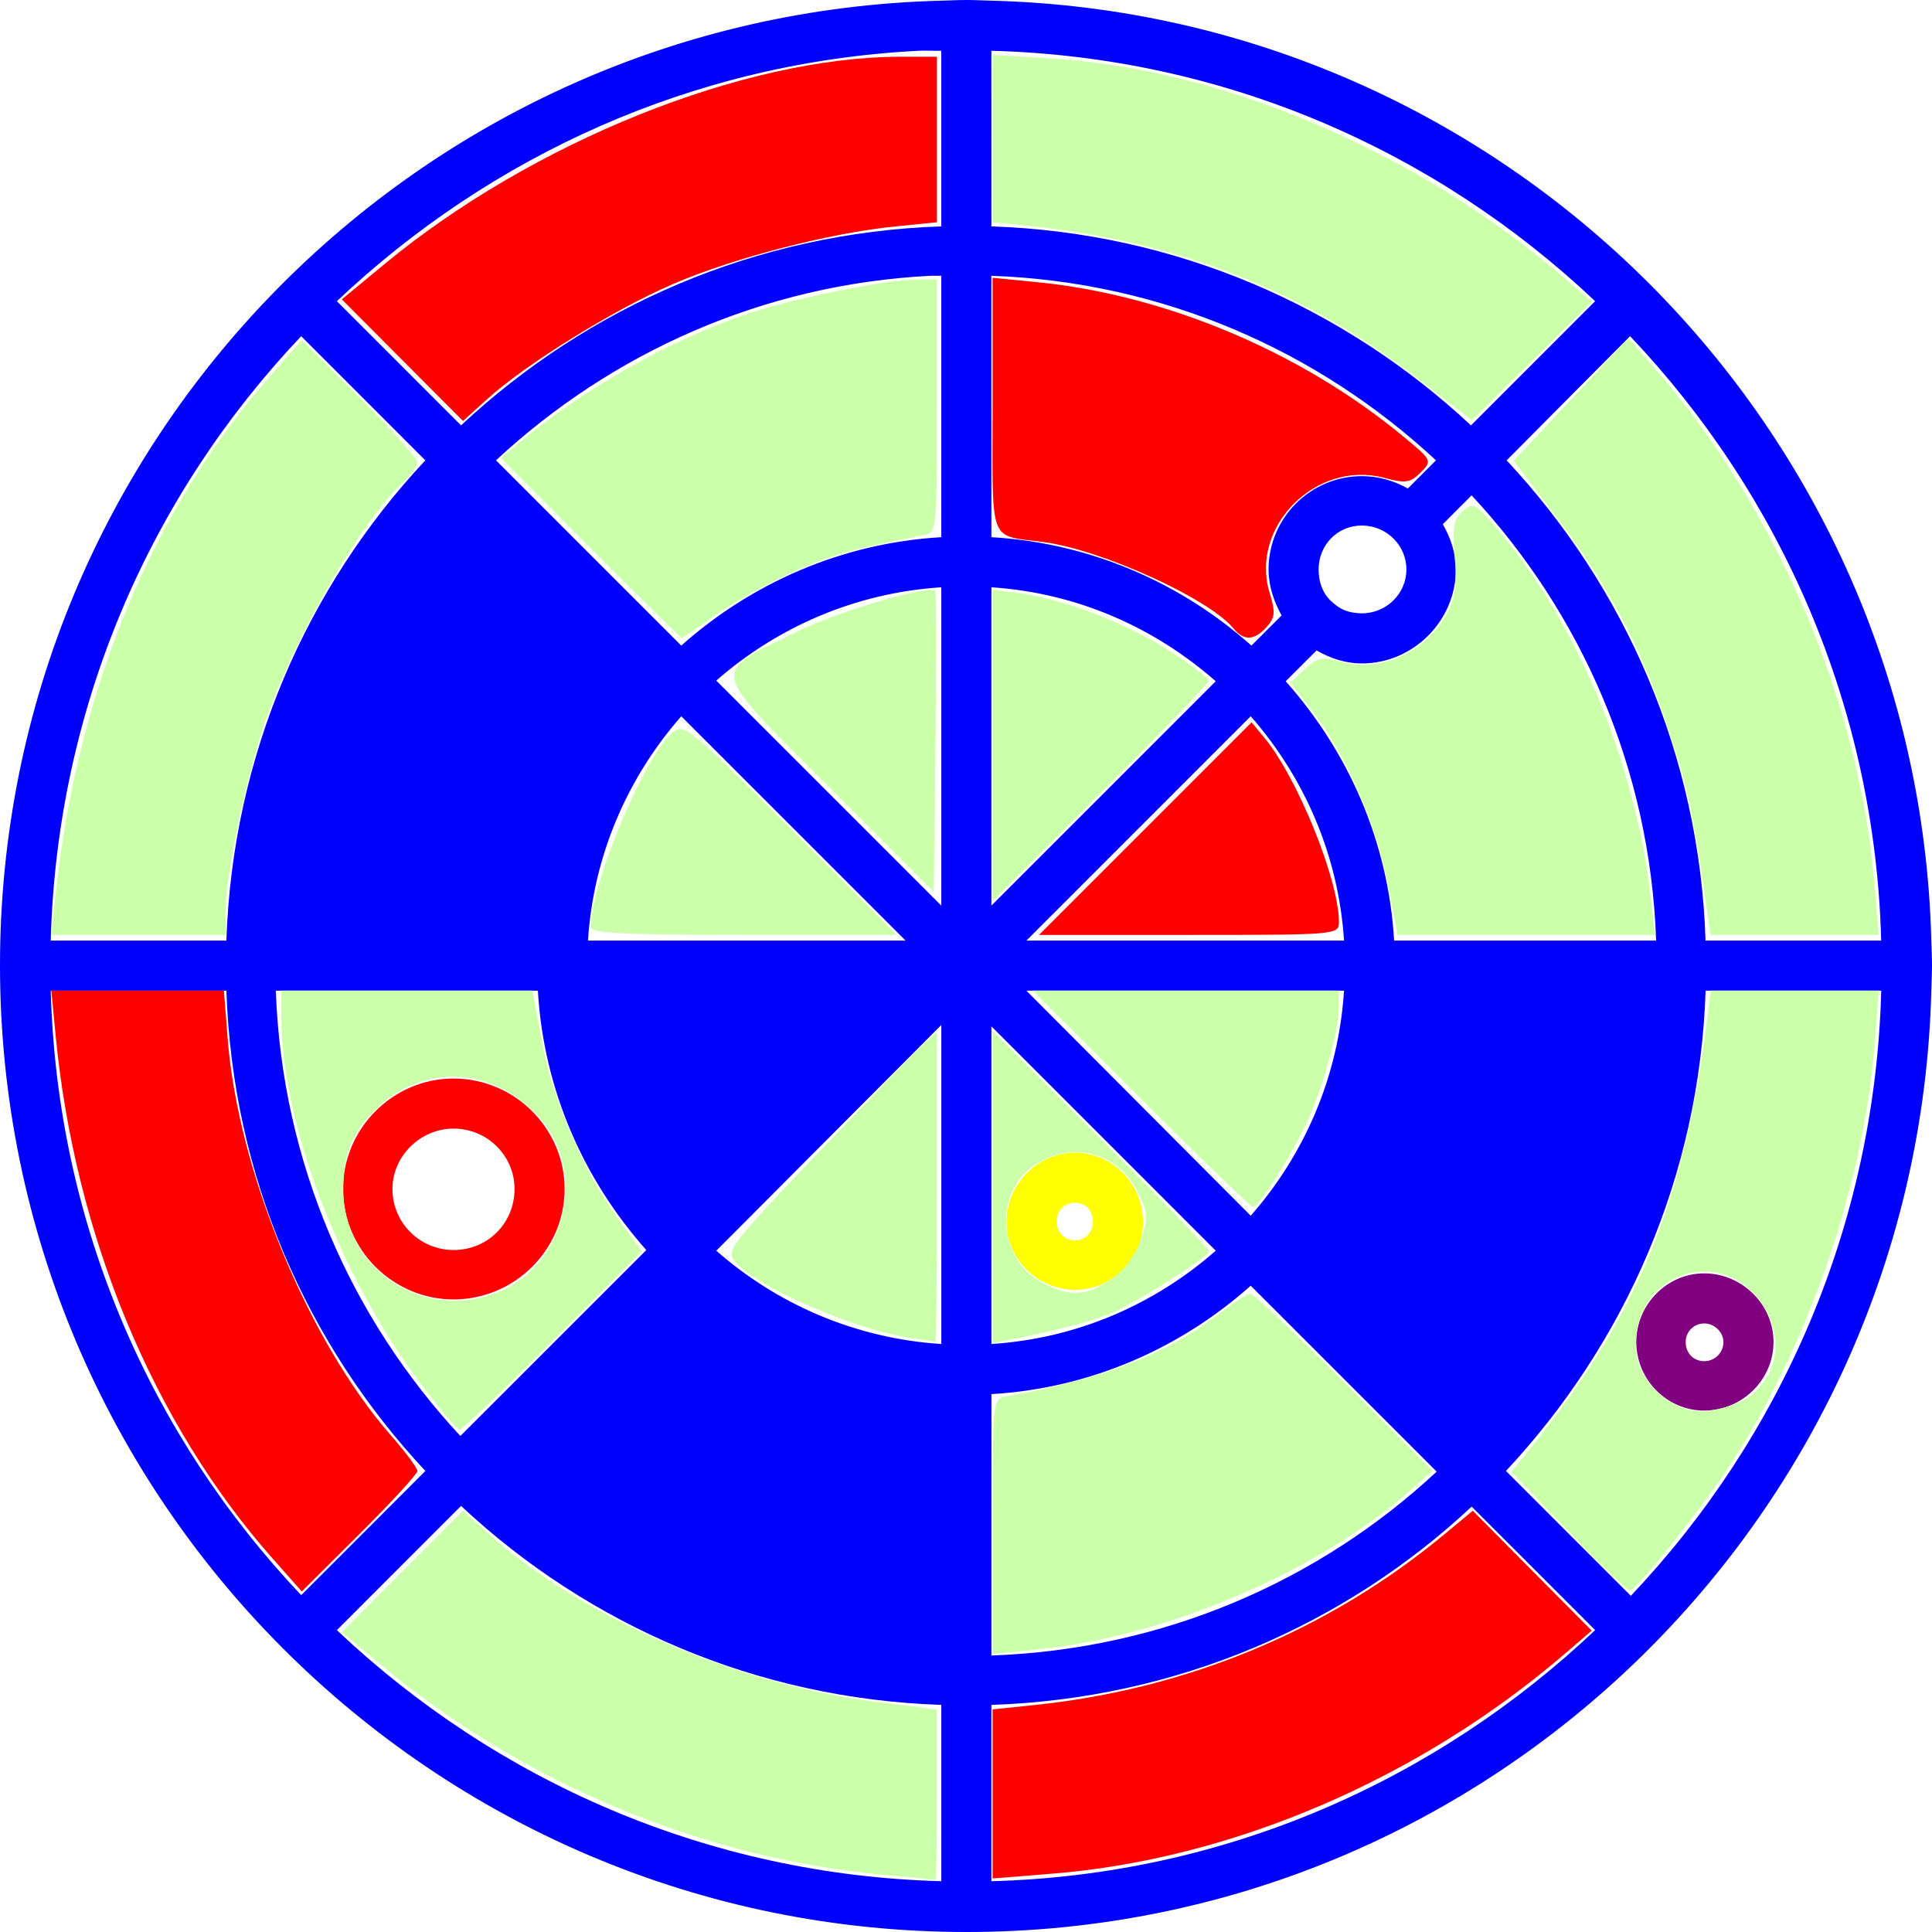
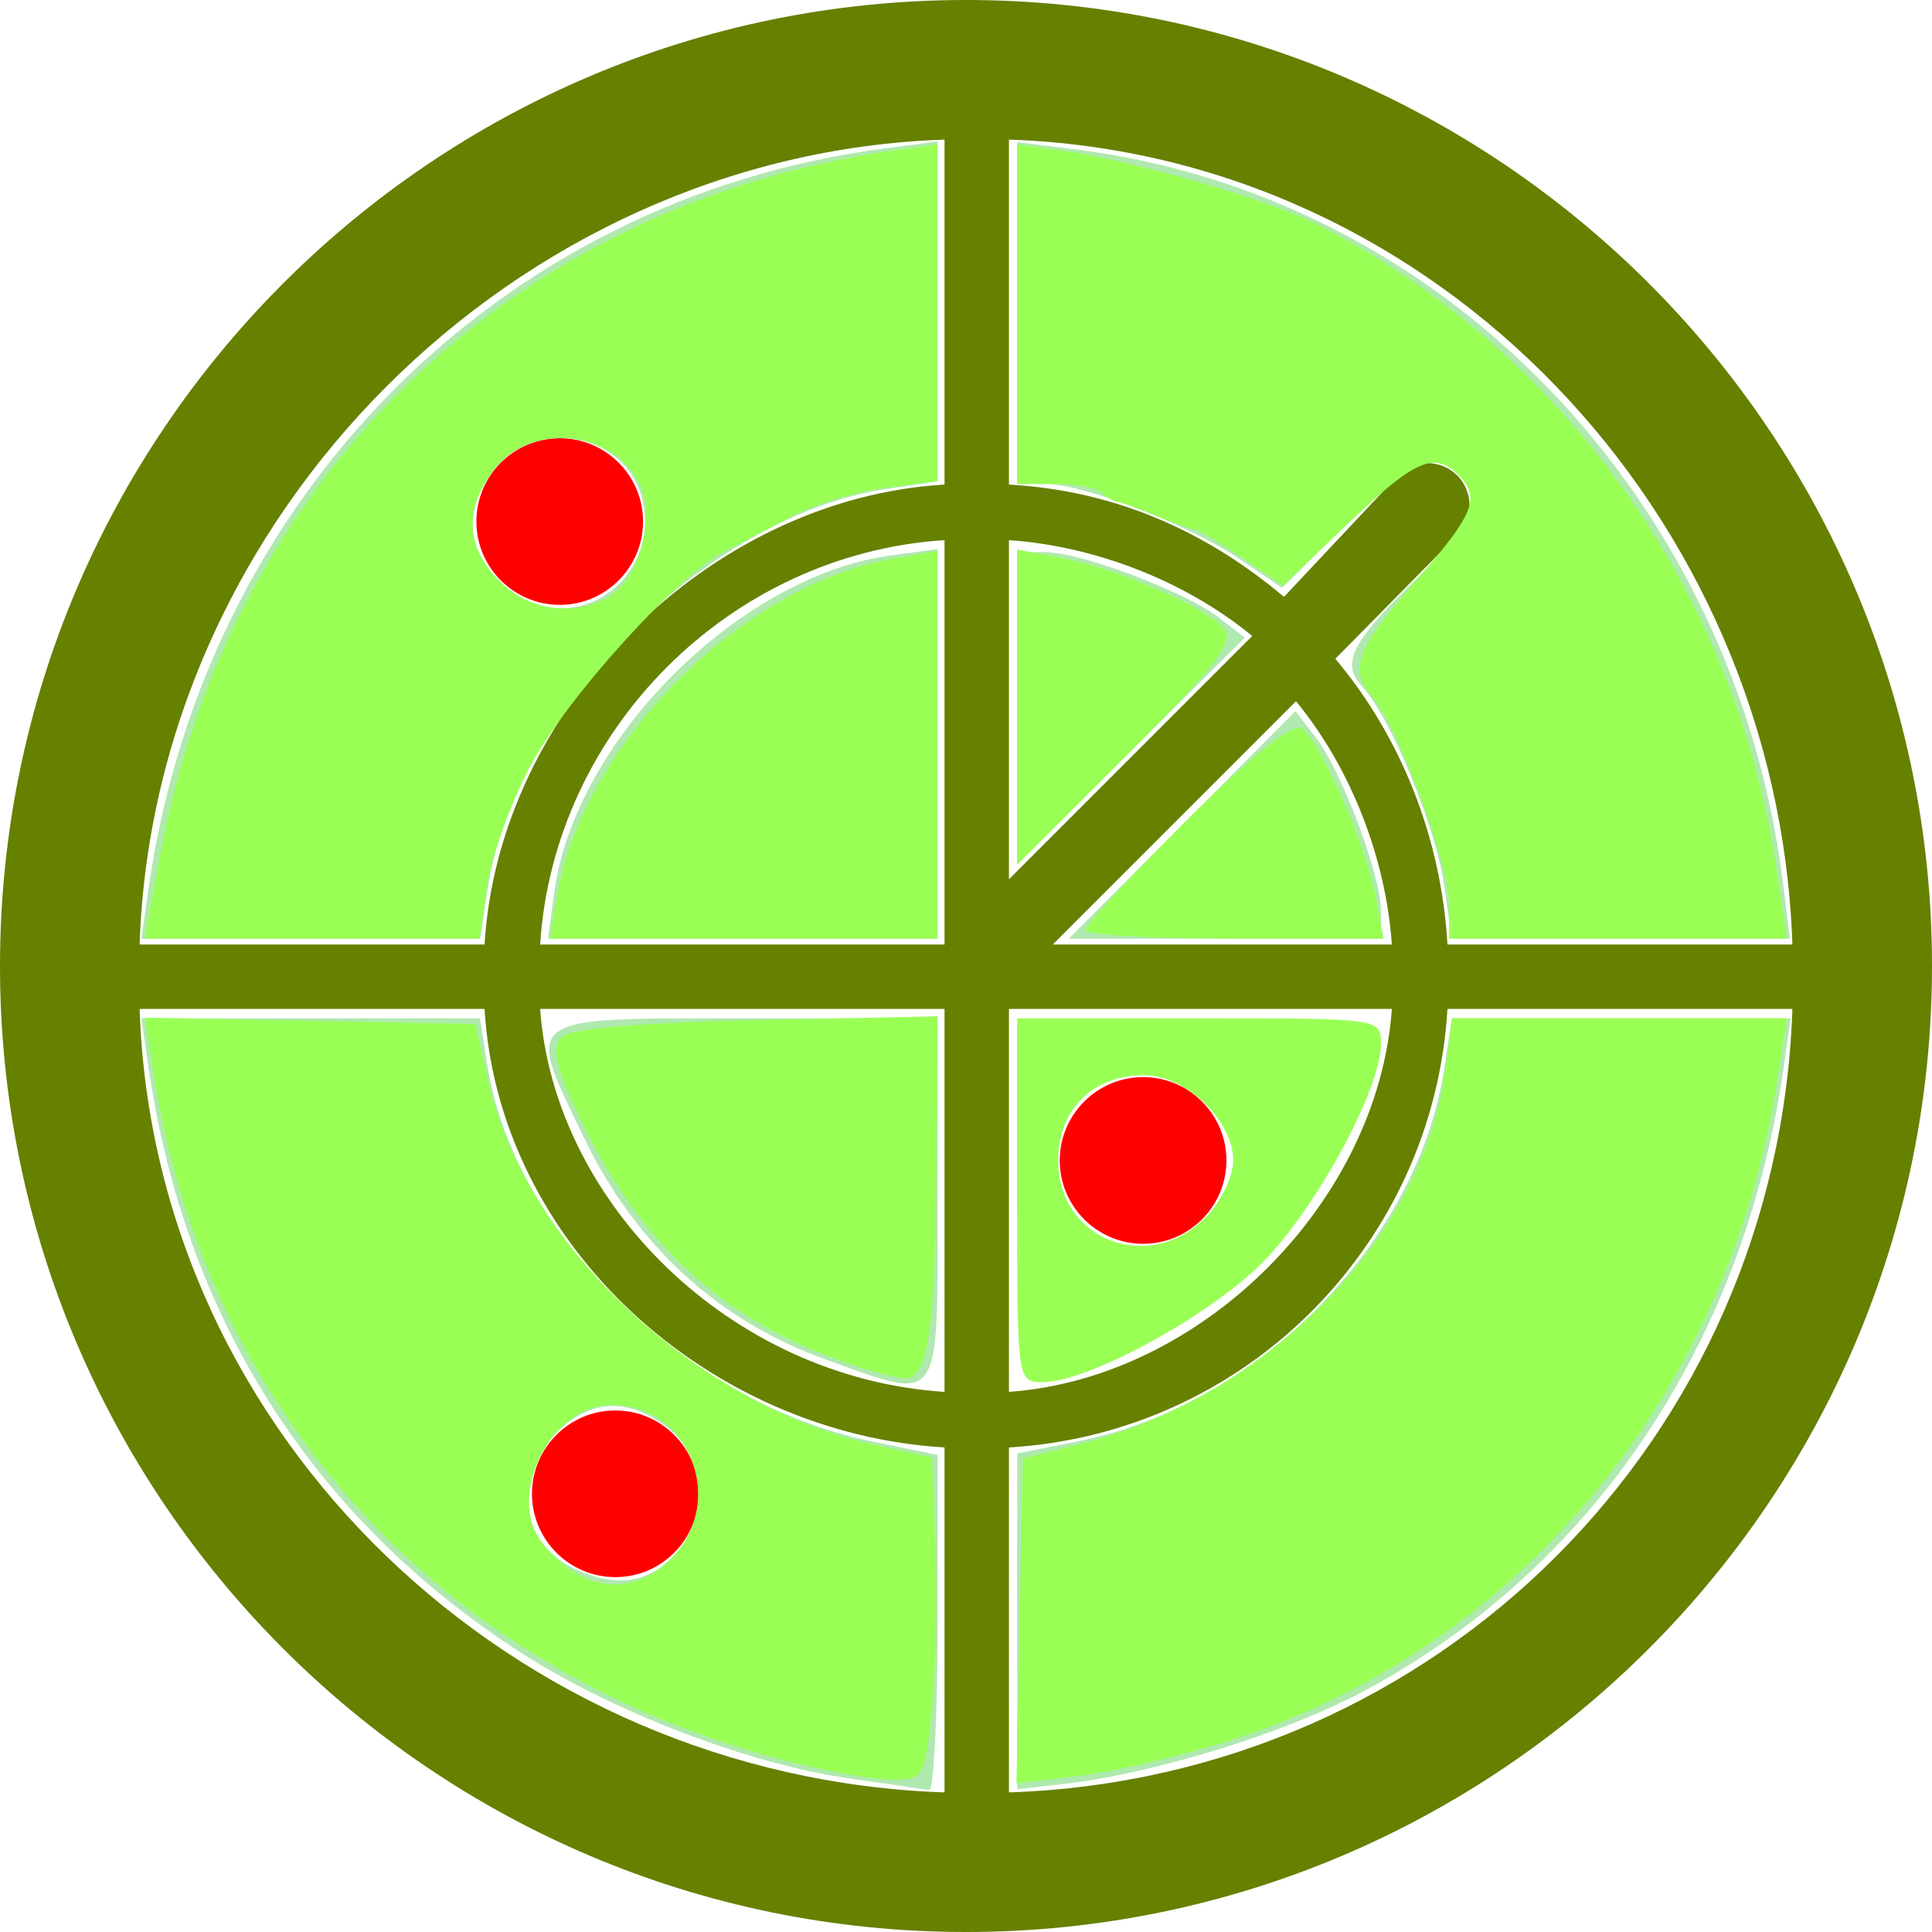
- <svg xmlns="http://www.w3.org/2000/svg" version="1.1" x="0px" y="0px" viewBox="0 0 88 88" id="svg16" width="88" height="88">
+ <svg xmlns="http://www.w3.org/2000/svg" version="1.1" x="0px" y="0px" viewBox="0 0 90 90" enable-background="new 0 0 100 100" xml:space="preserve" id="svg16" width="90" height="90">
  <defs id="defs20" />
-   <path id="path2" overflow="visible" display="inline" visibility="visible" marker="none" d="M 44.031,0 C 43.651,0 43.252,0.022 42.875,0.031 19.097,0.634 0,20.085 0,43.969 c 0,24.302 19.729,44.031 44.031,44.031 23.884,0 43.335,-19.097 43.938,-42.875 0.009,-0.377 0.031,-0.776 0.031,-1.156 0,-0.379 -0.022,-0.748 -0.031,-1.125 C 87.376,19.48 68.52,0.625 45.156,0.031 44.779,0.021 44.41,0 44.031,0 Z m -2.188,2.312 c 0.338,-0.017 0.691,0.009 1.031,0 v 8 C 34.424,10.592 26.777,13.976 21,19.375 l -5.656,-5.656 c 6.994,-6.616 16.227,-10.886 26.5,-11.406 z m 3.312,0 c 10.656,0.283 20.285,4.579 27.5,11.406 L 67,19.375 C 61.234,13.988 53.596,10.592 45.156,10.312 Z m -2.781,10.25 c 0.163,-0.008 0.336,0.006 0.5,0 v 11.906 c -4.544,0.264 -8.653,2.099 -11.844,4.938 l -8.438,-8.438 C 27.847,16.082 34.727,12.949 42.375,12.562 Z m 2.781,0 c 7.83,0.275 14.898,3.429 20.25,8.406 L 64.125,22.25 c -0.619,-0.351 -1.336,-0.562 -2.094,-0.562 -2.341,0 -4.25,1.909 -4.25,4.25 0,0.751 0.241,1.457 0.594,2.094 L 57,29.406 c -3.186,-2.842 -7.308,-4.674 -11.844,-4.938 z m -31.438,2.75 5.656,5.656 c -5.399,5.766 -8.782,13.432 -9.062,21.875 h -8 C 2.596,32.176 6.87,22.534 13.719,15.312 Z m 60.531,0 c 6.848,7.219 11.154,16.857 11.438,27.531 h -8 C 77.408,34.395 74.022,26.736 68.625,20.969 Z m -7.219,7.25 c 4.988,5.354 8.131,12.442 8.406,20.281 H 63.5 C 63.236,38.317 61.398,34.216 58.562,31.031 L 59.969,29.625 c 0.643,0.371 1.328,0.594 2.062,0.594 2.341,0 4.281,-1.94 4.281,-4.281 0,-0.757 -0.243,-1.444 -0.594,-2.062 z m -5,1.375 c 1.112,0 2.031,0.888 2.031,2 0,1.112 -0.92,2 -2.031,2 -0.767,-0.023 -1.057,-0.252 -1.406,-0.562 -0.356,-0.332 -0.562,-0.831 -0.562,-1.438 0,-1.112 0.857,-2 1.969,-2 z M 42.875,26.75 V 41.25 L 32.625,31 c 2.776,-2.429 6.316,-3.996 10.25,-4.25 z m 2.281,0 c 3.923,0.258 7.445,1.843 10.219,4.281 L 45.156,41.25 Z M 31.031,32.625 41.25,42.844 H 26.781 c 0.254,-3.916 1.821,-7.448 4.25,-10.219 z m 25.938,0 c 2.426,2.77 3.996,6.303 4.25,10.219 H 46.75 Z M 2.312,45.125 h 8 c 0.28,8.46 3.663,16.104 9.062,21.875 l -5.656,5.656 C 6.88,65.435 2.6,55.798 2.312,45.125 Z m 10.25,0 H 24.5 c 0.263,4.538 2.098,8.622 4.938,11.813 l -8.469,8.469 c -4.978,-5.352 -8.125,-12.447 -8.406,-20.281 z m 34.188,0 h 14.469 c -0.253,3.938 -1.815,7.472 -4.25,10.25 z m 30.938,0 h 8 c -0.288,10.683 -4.561,20.339 -11.406,27.563 l -5.688,-5.688 c 5.403,-5.774 8.814,-13.405 9.094,-21.875 z m -34.812,1.562 v 14.531 c -3.934,-0.253 -7.474,-1.817 -10.25,-4.25 z m 2.281,0.062 10.219,10.219 c -2.772,2.433 -6.301,3.997 -10.219,4.25 z m 11.812,11.813 8.469,8.469 c -5.354,4.986 -12.448,8.099 -20.281,8.375 v -11.906 c 4.525,-0.264 8.628,-2.101 11.812,-4.938 z M 21,68.593 c 5.777,5.404 13.424,8.783 21.875,9.062 v 8.031 C 32.198,85.404 22.568,81.088 15.344,74.25 Z m 46.031,0.031 5.625,5.625 c -7.22,6.838 -16.842,11.154 -27.5,11.438 v -8.031 c 8.442,-0.28 16.109,-3.637 21.875,-9.031 z" style="color:#000000;text-indent:0;text-transform:none;direction:ltr;baseline-shift:baseline;display:inline;overflow:visible;visibility:visible;fill:#0000ff;fill-opacity:1;fill-rule:evenodd;stroke:none;enable-background:accumulate" />
-   <path id="path4" overflow="visible" display="inline" visibility="visible" marker="none" d="m 20.656,49.125 c -2.755,0 -5.031,2.276 -5.031,5.031 0,2.784 2.29,5.031 5.031,5.031 2.77,0 5.062,-2.248 5.062,-5.031 0,-2.755 -2.279,-5.031 -5.062,-5.031 z m 0,2.281 c 1.553,0 2.781,1.249 2.781,2.75 0,1.553 -1.215,2.781 -2.781,2.781 -1.515,0 -2.781,-1.229 -2.781,-2.781 0,-1.501 1.28,-2.75 2.781,-2.75 z" style="color:#000000;text-indent:0;text-transform:none;direction:ltr;baseline-shift:baseline;display:inline;overflow:visible;visibility:visible;fill:#ff0000;fill-opacity:1;fill-rule:evenodd;stroke:none;enable-background:accumulate" />
-   <path id="path6" overflow="visible" display="inline" visibility="visible" marker="none" d="m 48.969,52.5 c -1.7,0 -3.125,1.438 -3.125,3.156 0,1.7 1.425,3.094 3.125,3.094 1.7,0 3.094,-1.394 3.094,-3.094 0,-1.718 -1.394,-3.156 -3.094,-3.156 z m 0,2.281 c 0.469,0 0.812,0.344 0.812,0.875 0,0.469 -0.344,0.844 -0.812,0.844 -0.469,0 -0.844,-0.375 -0.844,-0.844 0,-0.531 0.375,-0.875 0.844,-0.875 z" style="color:#000000;text-indent:0;text-transform:none;direction:ltr;baseline-shift:baseline;display:inline;overflow:visible;visibility:visible;fill:#ffff00;fill-opacity:1;fill-rule:evenodd;stroke:none;enable-background:accumulate" />
-   <path id="path8" overflow="visible" display="inline" visibility="visible" marker="none" d="m 77.625,58 c -1.7,0 -3.094,1.425 -3.094,3.125 0,1.718 1.394,3.125 3.094,3.125 1.7,0 3.156,-1.38 3.156,-3.125 0,-1.728 -1.457,-3.125 -3.156,-3.125 z m 0,2.281 c 0.469,0 0.875,0.403 0.875,0.844 0,0.504 -0.406,0.875 -0.875,0.875 -0.469,0 -0.844,-0.344 -0.844,-0.875 0,-0.469 0.375,-0.844 0.844,-0.844 z" style="color:#000000;text-indent:0;text-transform:none;direction:ltr;baseline-shift:baseline;display:inline;overflow:visible;visibility:visible;fill:#800080;fill-opacity:1;fill-rule:evenodd;stroke:none;enable-background:accumulate" />
-   <path style="fill:#ccffaa;fill-opacity:1;stroke:#e5ffd5;stroke-width:0;stroke-miterlimit:4;stroke-dasharray:none;stroke-opacity:1" d="M 2.524,40.824 C 3.513,31.422 6.919,23.22 12.418,16.998 l 1.328,-1.502 2.634,2.623 c 1.449,1.443 2.634,2.762 2.634,2.932 0,0.17 -0.315,0.605 -0.701,0.967 -1.867,1.754 -4.769,6.766 -6.161,10.642 -0.863,2.403 -1.871,7.128 -1.871,8.772 v 1.153 H 6.31 2.339 Z" id="path822" />
-   <path style="fill:#ccffaa;fill-opacity:1;stroke:#e5ffd5;stroke-width:0;stroke-miterlimit:4;stroke-dasharray:none;stroke-opacity:1" d="m 26.898,24.963 -4.081,-4.101 0.845,-0.707 c 2.907,-2.431 6.786,-4.628 10.297,-5.833 2.144,-0.735 6.411,-1.597 7.909,-1.597 h 0.808 v 5.769 c 0,5.759 -0.001,5.769 -0.634,5.891 -3.292,0.634 -4.287,0.92 -6.088,1.746 -1.141,0.523 -2.694,1.397 -3.451,1.941 -0.758,0.544 -1.411,0.99 -1.451,0.99 -0.04,0 -1.91,-1.845 -4.154,-4.101 z" id="path824" />
-   <path style="fill:#ccffaa;fill-opacity:1;stroke:#e5ffd5;stroke-width:0;stroke-miterlimit:4;stroke-dasharray:none;stroke-opacity:1" d="m 37.762,35.84 c -5.543,-5.551 -5.451,-5.099 -1.438,-7.078 1.906,-0.939 5.981,-2.135 6.275,-1.841 0.048,0.048 0.053,3.149 0.011,6.892 l -0.076,6.806 z" id="path826" />
-   <path style="fill:#ccffaa;fill-opacity:1;stroke:#e5ffd5;stroke-width:0;stroke-miterlimit:4;stroke-dasharray:none;stroke-opacity:1" d="m 45.211,33.946 v -7.083 l 1.197,0.154 c 2.019,0.26 4.941,1.378 6.847,2.62 0.998,0.65 1.815,1.264 1.815,1.364 0,0.1 -2.218,2.397 -4.93,5.105 l -4.93,4.924 z" id="path828" />
-   <path style="fill:#ccffaa;fill-opacity:1;stroke:#e5ffd5;stroke-width:0;stroke-miterlimit:4;stroke-dasharray:none;stroke-opacity:1" d="M 64.507,17.192 C 59.364,13.243 53.692,11.015 46.972,10.304 L 45.211,10.117 V 6.308 2.499 l 2.746,0.17 c 7.863,0.487 16.728,4.304 23.395,10.073 l 1.159,1.003 -2.735,2.697 -2.735,2.697 z" id="path830" />
-   <path style="fill:#ccffaa;fill-opacity:1;stroke:#e5ffd5;stroke-width:0;stroke-miterlimit:4;stroke-dasharray:none;stroke-opacity:1" d="M 77.784,41.669 C 77.151,37.182 76.876,35.874 76.031,33.324 74.777,29.541 73.282,26.699 70.883,23.539 l -1.935,-2.549 2.612,-2.794 2.612,-2.794 1.083,1.237 c 5.655,6.461 9.429,15.267 10.125,23.622 l 0.194,2.324 h -3.831 -3.831 z" id="path832" />
-   <path style="fill:#ccffaa;fill-opacity:1;stroke:#e5ffd5;stroke-width:0;stroke-miterlimit:4;stroke-dasharray:none;stroke-opacity:1" d="M 63.196,40.18 C 62.677,37.506 61.31,34.388 59.784,32.401 l -1.006,-1.31 0.652,-0.612 c 0.565,-0.531 0.787,-0.575 1.667,-0.332 1.823,0.503 3.928,-0.488 4.858,-2.287 0.326,-0.63 0.41,-1.323 0.304,-2.492 -0.119,-1.315 -0.053,-1.704 0.351,-2.07 0.462,-0.418 0.56,-0.379 1.363,0.536 3.772,4.296 6.494,10.744 7.232,17.132 l 0.187,1.62 -5.865,-9.25e-4 -5.865,-9.25e-4 z" id="path834" />
-   <path style="fill:#ccffaa;fill-opacity:1;stroke:#e5ffd5;stroke-width:0;stroke-miterlimit:4;stroke-dasharray:none;stroke-opacity:1" d="m 71.441,69.741 -2.599,-2.703 0.722,-0.889 c 4.988,-6.144 7.137,-11.311 8.19,-19.692 l 0.168,-1.338 h 3.827 3.827 l -0.186,2.426 c -0.496,6.457 -3.113,13.993 -6.738,19.405 -1.387,2.07 -4.135,5.493 -4.41,5.493 -0.111,0 -1.371,-1.216 -2.8,-2.703 z m 8.051,-6.017 c 1.317,-0.803 1.748,-2.404 1.038,-3.858 -1.581,-3.238 -6.018,-2.199 -6.021,1.409 -0.002,1.541 1.457,3 2.999,2.999 0.596,-5.91e-4 1.49,-0.248 1.985,-0.55 z" id="path836" />
-   <path style="fill:#ccffaa;fill-opacity:1;stroke:#e5ffd5;stroke-width:0;stroke-miterlimit:4;stroke-dasharray:none;stroke-opacity:1" d="m 51.972,50.049 -4.924,-4.93 h 6.969 6.969 v 0.734 c 0,1.17 -0.824,4.032 -1.603,5.57 -0.863,1.704 -2.067,3.555 -2.31,3.555 -0.097,0 -2.392,-2.218 -5.1,-4.93 z" id="path838" />
-   <path style="fill:#ccffaa;fill-opacity:1;stroke:#e5ffd5;stroke-width:0;stroke-miterlimit:4;stroke-dasharray:none;stroke-opacity:1" d="m 45.211,69.528 c 0,-5.798 8.07e-4,-5.806 0.634,-5.923 4.412,-0.814 7.245,-1.906 9.595,-3.7 0.708,-0.54 1.391,-0.983 1.519,-0.983 0.127,0 2.046,1.817 4.262,4.038 l 4.031,4.038 -0.996,0.875 c -4.261,3.741 -11.158,6.683 -17.021,7.261 l -2.023,0.199 z" id="path840" />
-   <path style="fill:#ccffaa;fill-opacity:1;stroke:#e5ffd5;stroke-width:0;stroke-miterlimit:4;stroke-dasharray:none;stroke-opacity:1" d="m 45.211,54.072 v -7.115 l 4.93,4.924 c 2.711,2.708 4.93,5.005 4.93,5.105 0,0.262 -3.346,2.381 -4.507,2.855 -0.854,0.348 -2.285,0.717 -4.718,1.217 l -0.634,0.13 z m 5.381,4.208 c 0.598,-0.402 1.105,-1.067 1.351,-1.772 0.348,-0.999 0.339,-1.243 -0.075,-2.116 -0.834,-1.757 -2.707,-2.403 -4.412,-1.521 -2.235,1.156 -2.155,4.484 0.136,5.615 1.193,0.589 1.889,0.541 3.001,-0.206 z" id="path842" />
-   <path style="fill:#ccffaa;fill-opacity:1;stroke:#e5ffd5;stroke-width:0;stroke-miterlimit:4;stroke-dasharray:none;stroke-opacity:1" d="m 41.69,60.98 c -2.558,-0.339 -7.082,-2.264 -8.184,-3.482 -0.465,-0.514 -0.323,-0.704 3.748,-4.977 2.327,-2.443 4.499,-4.684 4.827,-4.979 l 0.596,-0.537 v 7.086 c 0,3.897 -0.032,7.067 -0.07,7.044 -0.039,-0.023 -0.451,-0.093 -0.915,-0.154 z" id="path844" />
-   <path style="fill:#ccffaa;fill-opacity:1;stroke:#e5ffd5;stroke-width:0;stroke-miterlimit:4;stroke-dasharray:none;stroke-opacity:1" d="M 40.282,85.399 C 32.056,84.658 23.821,81.223 17.364,75.838 l -1.791,-1.493 2.758,-2.768 2.758,-2.768 1.103,0.997 c 4.26,3.849 11.278,6.901 17.739,7.714 l 2.745,0.345 v 3.909 c 0,2.15 -0.032,3.891 -0.07,3.868 -0.039,-0.022 -1.085,-0.132 -2.324,-0.243 z" id="path846" />
-   <path style="fill:#ccffaa;fill-opacity:1;stroke:#e5ffd5;stroke-width:0;stroke-miterlimit:4;stroke-dasharray:none;stroke-opacity:1" d="M 19.102,62.937 C 15.47,58.113 12.817,51.114 12.817,46.356 v -1.236 h 5.716 5.716 l 0.453,2.402 c 0.5,2.649 1.917,5.91 3.513,8.084 l 1.023,1.394 -4.053,4.06 c -2.229,2.233 -4.14,4.06 -4.246,4.06 -0.107,0 -0.934,-0.982 -1.838,-2.183 z m 3.658,-4.113 c 2.915,-1.218 3.953,-5.277 1.974,-7.722 -1.988,-2.456 -5.312,-2.758 -7.505,-0.683 -1.179,1.115 -1.595,2.1 -1.593,3.771 0.004,3.671 3.69,6.069 7.125,4.633 z" id="path848" />
-   <path style="fill:#ccffaa;fill-opacity:1;stroke:#e5ffd5;stroke-width:0;stroke-miterlimit:4;stroke-dasharray:none;stroke-opacity:1" d="m 26.905,42.232 c 0.024,-1.992 2.388,-7.654 3.688,-8.83 0.549,-0.497 0.659,-0.409 5.405,4.337 l 4.845,4.845 h -6.971 c -5.391,0 -6.97,-0.08 -6.967,-0.352 z" id="path850" />
-   <path style="fill:#ff0000;fill-opacity:1;stroke:#e5ffd5;stroke-width:0;stroke-miterlimit:4;stroke-dasharray:none;stroke-opacity:1" d="m 18.329,16.406 -2.76,-2.77 1.934,-1.599 C 24.235,6.469 33.9,2.584 41.023,2.584 h 1.653 v 3.77 3.77 l -1.901,0.19 c -2.977,0.298 -7.362,1.434 -10.109,2.618 -2.699,1.164 -6.687,3.633 -8.474,5.247 l -1.103,0.997 z" id="path852" />
-   <path style="fill:#ff0000;fill-opacity:1;stroke:#e5ffd5;stroke-width:0;stroke-miterlimit:4;stroke-dasharray:none;stroke-opacity:1" d="m 56.184,28.625 c -1.133,-1.366 -5.977,-3.571 -8.638,-3.933 -2.56,-0.348 -2.335,0.255 -2.335,-6.248 V 12.653 l 2.023,0.199 c 5.847,0.576 12.011,3.169 16.659,7.007 1.34,1.107 1.351,1.128 0.815,1.664 -0.47,0.47 -0.69,0.503 -1.648,0.245 -3.105,-0.836 -6.155,2.224 -5.227,5.246 0.267,0.87 0.244,1.122 -0.139,1.545 -0.562,0.621 -1.033,0.642 -1.51,0.067 z" id="path854" />
-   <path style="fill:#ff0000;fill-opacity:1;stroke:#e5ffd5;stroke-width:0;stroke-miterlimit:4;stroke-dasharray:none;stroke-opacity:1" d="m 52.167,37.743 4.841,-4.841 0.571,0.686 c 1.512,1.817 3.407,6.491 3.407,8.403 0,0.587 -0.074,0.593 -6.83,0.593 h -6.83 z" id="path856" />
-   <path style="fill:#ff0000;fill-opacity:1;stroke:#e5ffd5;stroke-width:0;stroke-miterlimit:4;stroke-dasharray:none;stroke-opacity:1" d="m 45.211,81.711 v -3.85 l 1.901,-0.198 c 6.978,-0.727 13.411,-3.407 18.683,-7.782 l 1.288,-1.069 2.709,2.731 2.709,2.731 -1.202,1.034 C 64.656,81.021 56.132,84.682 47.94,85.342 l -2.729,0.22 z" id="path858" />
-   <path style="fill:#ff0000;fill-opacity:1;stroke:#e5ffd5;stroke-width:0;stroke-miterlimit:4;stroke-dasharray:none;stroke-opacity:1" d="M 12.416,70.988 C 6.973,64.842 3.409,56.25 2.534,47.162 L 2.337,45.12 h 3.93 3.931 l 0.171,2.183 c 0.47,6.003 3.66,13.758 7.43,18.069 0.668,0.764 1.215,1.497 1.215,1.63 0,0.133 -1.185,1.422 -2.634,2.865 l -2.634,2.623 z" id="path860" />
+   <path id="path2" d="M 45,0 C 20.187,0 0,20.187 0,45 0,69.813 20.187,90 45,90 69.813,90 90,69.813 90,45 90,20.187 69.813,0 45,0 Z M 83.497,44 H 67.428 c -0.287,-5 -2.19,-9.709 -5.224,-13.312 l 5.682,-5.755 c 0.759,-0.758 0.759,-2.024 0,-2.782 -0.758,-0.758 -1.986,-0.776 -2.744,-0.018 l -5.329,5.672 C 56.209,24.771 52,22.859 47,22.573 V 6.503 C 67,7.175 82.824,24 83.497,44 Z M 47,25.161 c 4,0.277 8.209,1.895 11.334,4.466 L 47,40.961 Z M 44,44 H 25.161 C 25.805,34 34,25.805 44,25.161 Z m 0,3 V 64.839 C 34,64.196 25.805,56 25.161,47 Z m 3,0 H 64.839 C 64.196,56 56,64.196 47,64.839 Z M 49.039,44 60.373,32.666 C 62.945,35.791 64.562,40 64.839,44 Z M 44,6.503 v 16.07 C 33,23.224 23.224,33 22.573,44 H 6.503 C 7.175,24 24,7.175 44,6.503 Z M 6.503,47 h 16.07 C 23.224,58 33,66.775 44,67.428 V 83.497 C 24,82.824 7.175,67 6.503,47 Z M 47,83.497 V 67.428 C 58,66.775 66.775,58 67.428,47 H 83.497 C 82.824,67 67,82.824 47,83.497 Z" style="fill:#668000" />
+   <path id="path4" d="m 26.074,28.177 c 2.141,0 3.882,-1.741 3.882,-3.882 0,-2.141 -1.741,-3.882 -3.882,-3.882 -2.141,0 -3.882,1.741 -3.882,3.882 0,2.141 1.742,3.882 3.882,3.882 z" style="fill:#ff0000" />
+   <path id="path6" d="m 28.663,65.705 c -2.141,0 -3.882,1.741 -3.882,3.882 0,2.141 1.742,3.882 3.882,3.882 2.14,0 3.882,-1.741 3.882,-3.882 0,-2.141 -1.742,-3.882 -3.882,-3.882 z" style="fill:#ff0000" />
+   <path id="path8" d="m 53.25,50.176 c -2.142,0 -3.883,1.742 -3.883,3.883 0,2.141 1.741,3.882 3.883,3.882 2.141,0 3.882,-1.741 3.882,-3.882 0,-2.141 -1.741,-3.883 -3.882,-3.883 z" style="fill:#ff0000" />
+   <path style="fill:#afe9af;fill-opacity:1;stroke:#e5ffd5;stroke-width:0;stroke-miterlimit:4;stroke-dasharray:none;stroke-opacity:1" d="m 25.817,41.577 c 0.95,-7.08 8.627,-14.758 15.708,-15.708 l 2.152,-0.289 v 9.074 9.074 H 34.602 25.528 Z" id="path833" />
+   <path style="fill:#afe9af;fill-opacity:1;stroke:#e5ffd5;stroke-width:0;stroke-miterlimit:4;stroke-dasharray:none;stroke-opacity:1" d="M 6.905,41.478 C 9.492,23.164 23.241,9.293 41.16,6.921 l 2.516,-0.333 v 7.917 7.917 L 41.301,22.778 C 32.942,24.032 23.972,33.037 22.712,41.442 l -0.343,2.287 H 14.478 6.587 Z M 28.745,27.289 c 1.734,-1.615 1.738,-4.462 0.009,-5.938 -1.669,-1.424 -4.384,-1.201 -5.697,0.469 -1.456,1.851 -1.387,3.66 0.202,5.249 1.599,1.599 3.907,1.691 5.486,0.22 z" id="path835" />
+   <path style="fill:#afe9af;fill-opacity:1;stroke:#e5ffd5;stroke-width:0;stroke-miterlimit:4;stroke-dasharray:none;stroke-opacity:1" d="M 39.55,82.845 C 34.867,82.174 28.503,79.731 24.22,76.961 14.528,70.691 8.603,61.355 6.913,49.688 l -0.326,-2.251 h 7.883 7.883 l 0.35,2.187 c 1.269,7.933 9.233,15.727 17.901,17.518 l 3.072,0.634 v 7.839 c 0,4.311 -0.179,7.81 -0.397,7.774 -0.218,-0.036 -1.896,-0.28 -3.728,-0.543 z M 31.626,72.226 c 1.425,-1.648 1.201,-4.37 -0.469,-5.683 -1.851,-1.456 -3.66,-1.387 -5.249,0.202 -2.155,2.155 -1.658,5.251 1.03,6.414 1.937,0.838 3.41,0.545 4.688,-0.933 z" id="path837" />
+   <path style="fill:#afe9af;fill-opacity:1;stroke:#e5ffd5;stroke-width:0;stroke-miterlimit:4;stroke-dasharray:none;stroke-opacity:1" d="m 38.455,63.327 c -4.996,-1.797 -8.843,-5.328 -11.254,-10.329 -2.765,-5.734 -2.997,-5.561 7.471,-5.561 h 9.004 v 8.475 c 0,9.74 0.251,9.384 -5.221,7.416 z" id="path839" />
+   <path style="fill:#afe9af;fill-opacity:1;stroke:#e5ffd5;stroke-width:0;stroke-miterlimit:4;stroke-dasharray:none;stroke-opacity:1" d="m 47.383,75.531 v -7.821 l 2.884,-0.579 c 8.378,-1.683 15.8,-9.273 17.02,-17.407 l 0.343,-2.287 h 7.891 7.891 L 83.095,49.688 c -1.83,12.951 -9,23.541 -19.775,29.203 -3.585,1.884 -9.581,3.724 -13.685,4.201 l -2.251,0.261 z" id="path841" />
+   <path style="fill:#afe9af;fill-opacity:1;stroke:#e5ffd5;stroke-width:0;stroke-miterlimit:4;stroke-dasharray:none;stroke-opacity:1" d="" id="path843" />
+   <path style="fill:#afe9af;fill-opacity:1;stroke:#e5ffd5;stroke-width:0;stroke-miterlimit:4;stroke-dasharray:none;stroke-opacity:1" d="m 55.068,38.428 5.281,-5.301 0.926,1.196 c 1.216,1.57 3.057,6.449 3.057,8.102 v 1.304 h -7.273 -7.273 z" id="path845" />
+   <path style="fill:#afe9af;fill-opacity:1;stroke:#e5ffd5;stroke-width:0;stroke-miterlimit:4;stroke-dasharray:none;stroke-opacity:1" d="m 47.383,32.993 v -7.273 h 1.304 c 1.653,0 6.531,1.841 8.102,3.057 l 1.196,0.926 -5.301,5.281 -5.301,5.281 z" id="path847" />
+   <path style="fill:#afe9af;fill-opacity:1;stroke:#e5ffd5;stroke-width:0;stroke-miterlimit:4;stroke-dasharray:none;stroke-opacity:1" d="m 67.268,41.213 c -0.39,-2.7 -2.469,-7.744 -3.796,-9.211 -1.028,-1.136 -0.557,-2.053 2.675,-5.2 2.477,-2.413 2.914,-3.558 1.789,-4.683 -1.146,-1.146 -2.205,-0.677 -5.229,2.315 l -2.982,2.951 -1.973,-1.339 c -2.38,-1.615 -7.265,-3.504 -9.063,-3.504 H 47.383 V 14.579 6.616 l 2.781,0.352 C 67.283,9.134 80.854,23.258 83.07,41.213 l 0.31,2.516 h -7.875 -7.875 z" id="path849" />
+   <path style="fill:#99ff55;fill-opacity:1;stroke:#e5ffd5;stroke-width:0;stroke-miterlimit:4;stroke-dasharray:none;stroke-opacity:1" d="m 47.383,55.911 v -8.475 h 8.475 c 8.435,0 8.475,0.005 8.474,1.192 -7.38e-4,2.105 -3.044,7.707 -5.547,10.21 -2.503,2.503 -8.104,5.546 -10.21,5.547 -1.186,4.16e-4 -1.192,-0.039 -1.192,-8.474 z m 8.763,0.819 c 0.715,-0.715 1.3,-1.918 1.3,-2.672 0,-1.864 -2.205,-3.972 -4.155,-3.972 -2.386,0 -4.002,1.604 -4.002,3.972 0,3.697 4.196,5.333 6.857,2.672 z" id="path851" />
+   <path style="fill:#99ff55;fill-opacity:1;stroke:#e5ffd5;stroke-width:0;stroke-miterlimit:4;stroke-dasharray:none;stroke-opacity:1" d="m 47.501,75.511 0.147,-7.563 2.78,-0.711 c 8.62,-2.204 15.866,-9.607 16.879,-17.244 l 0.339,-2.556 h 7.796 7.796 l -0.475,3.027 c -2.288,14.592 -12.089,26.373 -25.471,30.617 -2.269,0.72 -5.434,1.462 -7.033,1.65 l -2.908,0.342 z" id="path853" />
+   <path style="fill:#99ff55;fill-opacity:1;stroke:#e5ffd5;stroke-width:0;stroke-miterlimit:4;stroke-dasharray:none;stroke-opacity:1" d="m 67.511,42.098 c 0,-1.794 -2.363,-8.209 -3.512,-9.534 -1.186,-1.367 -0.863,-2.284 1.923,-5.468 2.762,-3.157 3.071,-3.919 2.013,-4.977 -1.109,-1.109 -2.014,-0.709 -5.129,2.262 l -3.038,2.898 -1.926,-1.309 c -1.059,-0.72 -2.043,-1.309 -2.185,-1.309 -0.142,0 -0.929,-0.278 -1.749,-0.618 -0.82,-0.34 -1.65,-0.638 -1.844,-0.662 -0.194,-0.024 -0.532,-0.223 -0.75,-0.442 -0.218,-0.218 -1.192,-0.397 -2.163,-0.397 H 47.383 V 14.631 6.719 l 1.986,0.28 c 3.443,0.485 9.657,2.276 11.956,3.445 11.489,5.842 19.509,17.067 21.415,29.975 l 0.489,3.31 h -7.86 -7.86 z" id="path855" />
+   <path style="fill:#99ff55;fill-opacity:1;stroke:#e5ffd5;stroke-width:0;stroke-miterlimit:4;stroke-dasharray:none;stroke-opacity:1" d="M 7.492,39.678 C 10.809,22.11 24.014,9.491 41.69,6.999 L 43.676,6.719 V 14.563 22.406 l -2.516,0.334 c -1.384,0.184 -3.35,0.794 -4.37,1.356 -1.02,0.562 -2.35,1.255 -2.956,1.541 -2.129,1.003 -7.523,6.956 -9.17,10.121 -0.916,1.759 -1.812,4.272 -1.992,5.585 l -0.327,2.386 H 14.536 6.727 Z M 28.295,27.85 c 1.344,-0.719 2.218,-3.443 1.615,-5.031 -1.028,-2.704 -5.05,-3.291 -6.852,-1 -1.456,1.851 -1.387,3.66 0.202,5.249 1.355,1.355 3.377,1.669 5.035,0.782 z" id="path857" />
+   <path style="fill:#99ff55;fill-opacity:1;stroke:#e5ffd5;stroke-width:0;stroke-miterlimit:4;stroke-dasharray:none;stroke-opacity:1" d="M 25.955,41.743 C 27.154,34.649 34.596,27.207 41.69,26.008 l 1.986,-0.336 v 9.028 9.028 H 34.648 25.619 Z" id="path859" />
+   <path style="fill:#99ff55;fill-opacity:1;stroke:#e5ffd5;stroke-width:0;stroke-miterlimit:4;stroke-dasharray:none;stroke-opacity:1" d="m 47.383,32.941 v -7.338 l 1.986,0.37 c 2.581,0.48 6.809,2.301 7.625,3.284 0.529,0.638 -0.248,1.66 -4.485,5.897 l -5.126,5.126 z" id="path861" />
+   <path style="fill:#99ff55;fill-opacity:1;stroke:#e5ffd5;stroke-width:0;stroke-miterlimit:4;stroke-dasharray:none;stroke-opacity:1" d="m 50.561,43.321 c 0,-0.225 2.12,-2.518 4.711,-5.098 3.006,-2.992 4.944,-4.545 5.356,-4.291 0.845,0.522 3.003,5.432 3.462,7.875 l 0.361,1.922 h -6.945 c -3.819,0 -6.945,-0.184 -6.945,-0.408 z" id="path863" />
+   <path style="fill:#99ff55;fill-opacity:1;stroke:#e5ffd5;stroke-width:0;stroke-miterlimit:4;stroke-dasharray:none;stroke-opacity:1" d="m 39.083,63.36 c -5.644,-2.03 -9.438,-5.631 -12.219,-11.6 -1,-2.147 -1.169,-2.975 -0.702,-3.443 0.4,-0.4 3.572,-0.679 9.064,-0.795 l 8.449,-0.179 -0.053,7.065 c -0.054,7.177 -0.361,9.514 -1.286,9.786 -0.283,0.083 -1.748,-0.292 -3.254,-0.833 z" id="path865" />
+   <path style="fill:#99ff55;fill-opacity:1;stroke:#e5ffd5;stroke-width:0;stroke-miterlimit:4;stroke-dasharray:none;stroke-opacity:1" d="M 36.149,81.901 C 20.507,77.682 9.657,65.776 7.181,50.114 l -0.428,-2.705 7.696,0.146 7.696,0.146 0.61,2.71 c 1.697,7.543 9.635,15.018 17.927,16.881 l 2.729,0.613 0.168,4.199 c 0.093,2.309 0.014,5.688 -0.175,7.509 -0.342,3.301 -0.348,3.31 -2.022,3.279 -0.924,-0.018 -3.279,-0.463 -5.234,-0.991 z m -4.896,-9.282 c 2.64,-2.64 0.891,-7.175 -2.768,-7.175 -2.83,0 -4.957,4.27 -3.215,6.454 1.798,2.253 4.165,2.539 5.983,0.721 z" id="path867" />
</svg>
